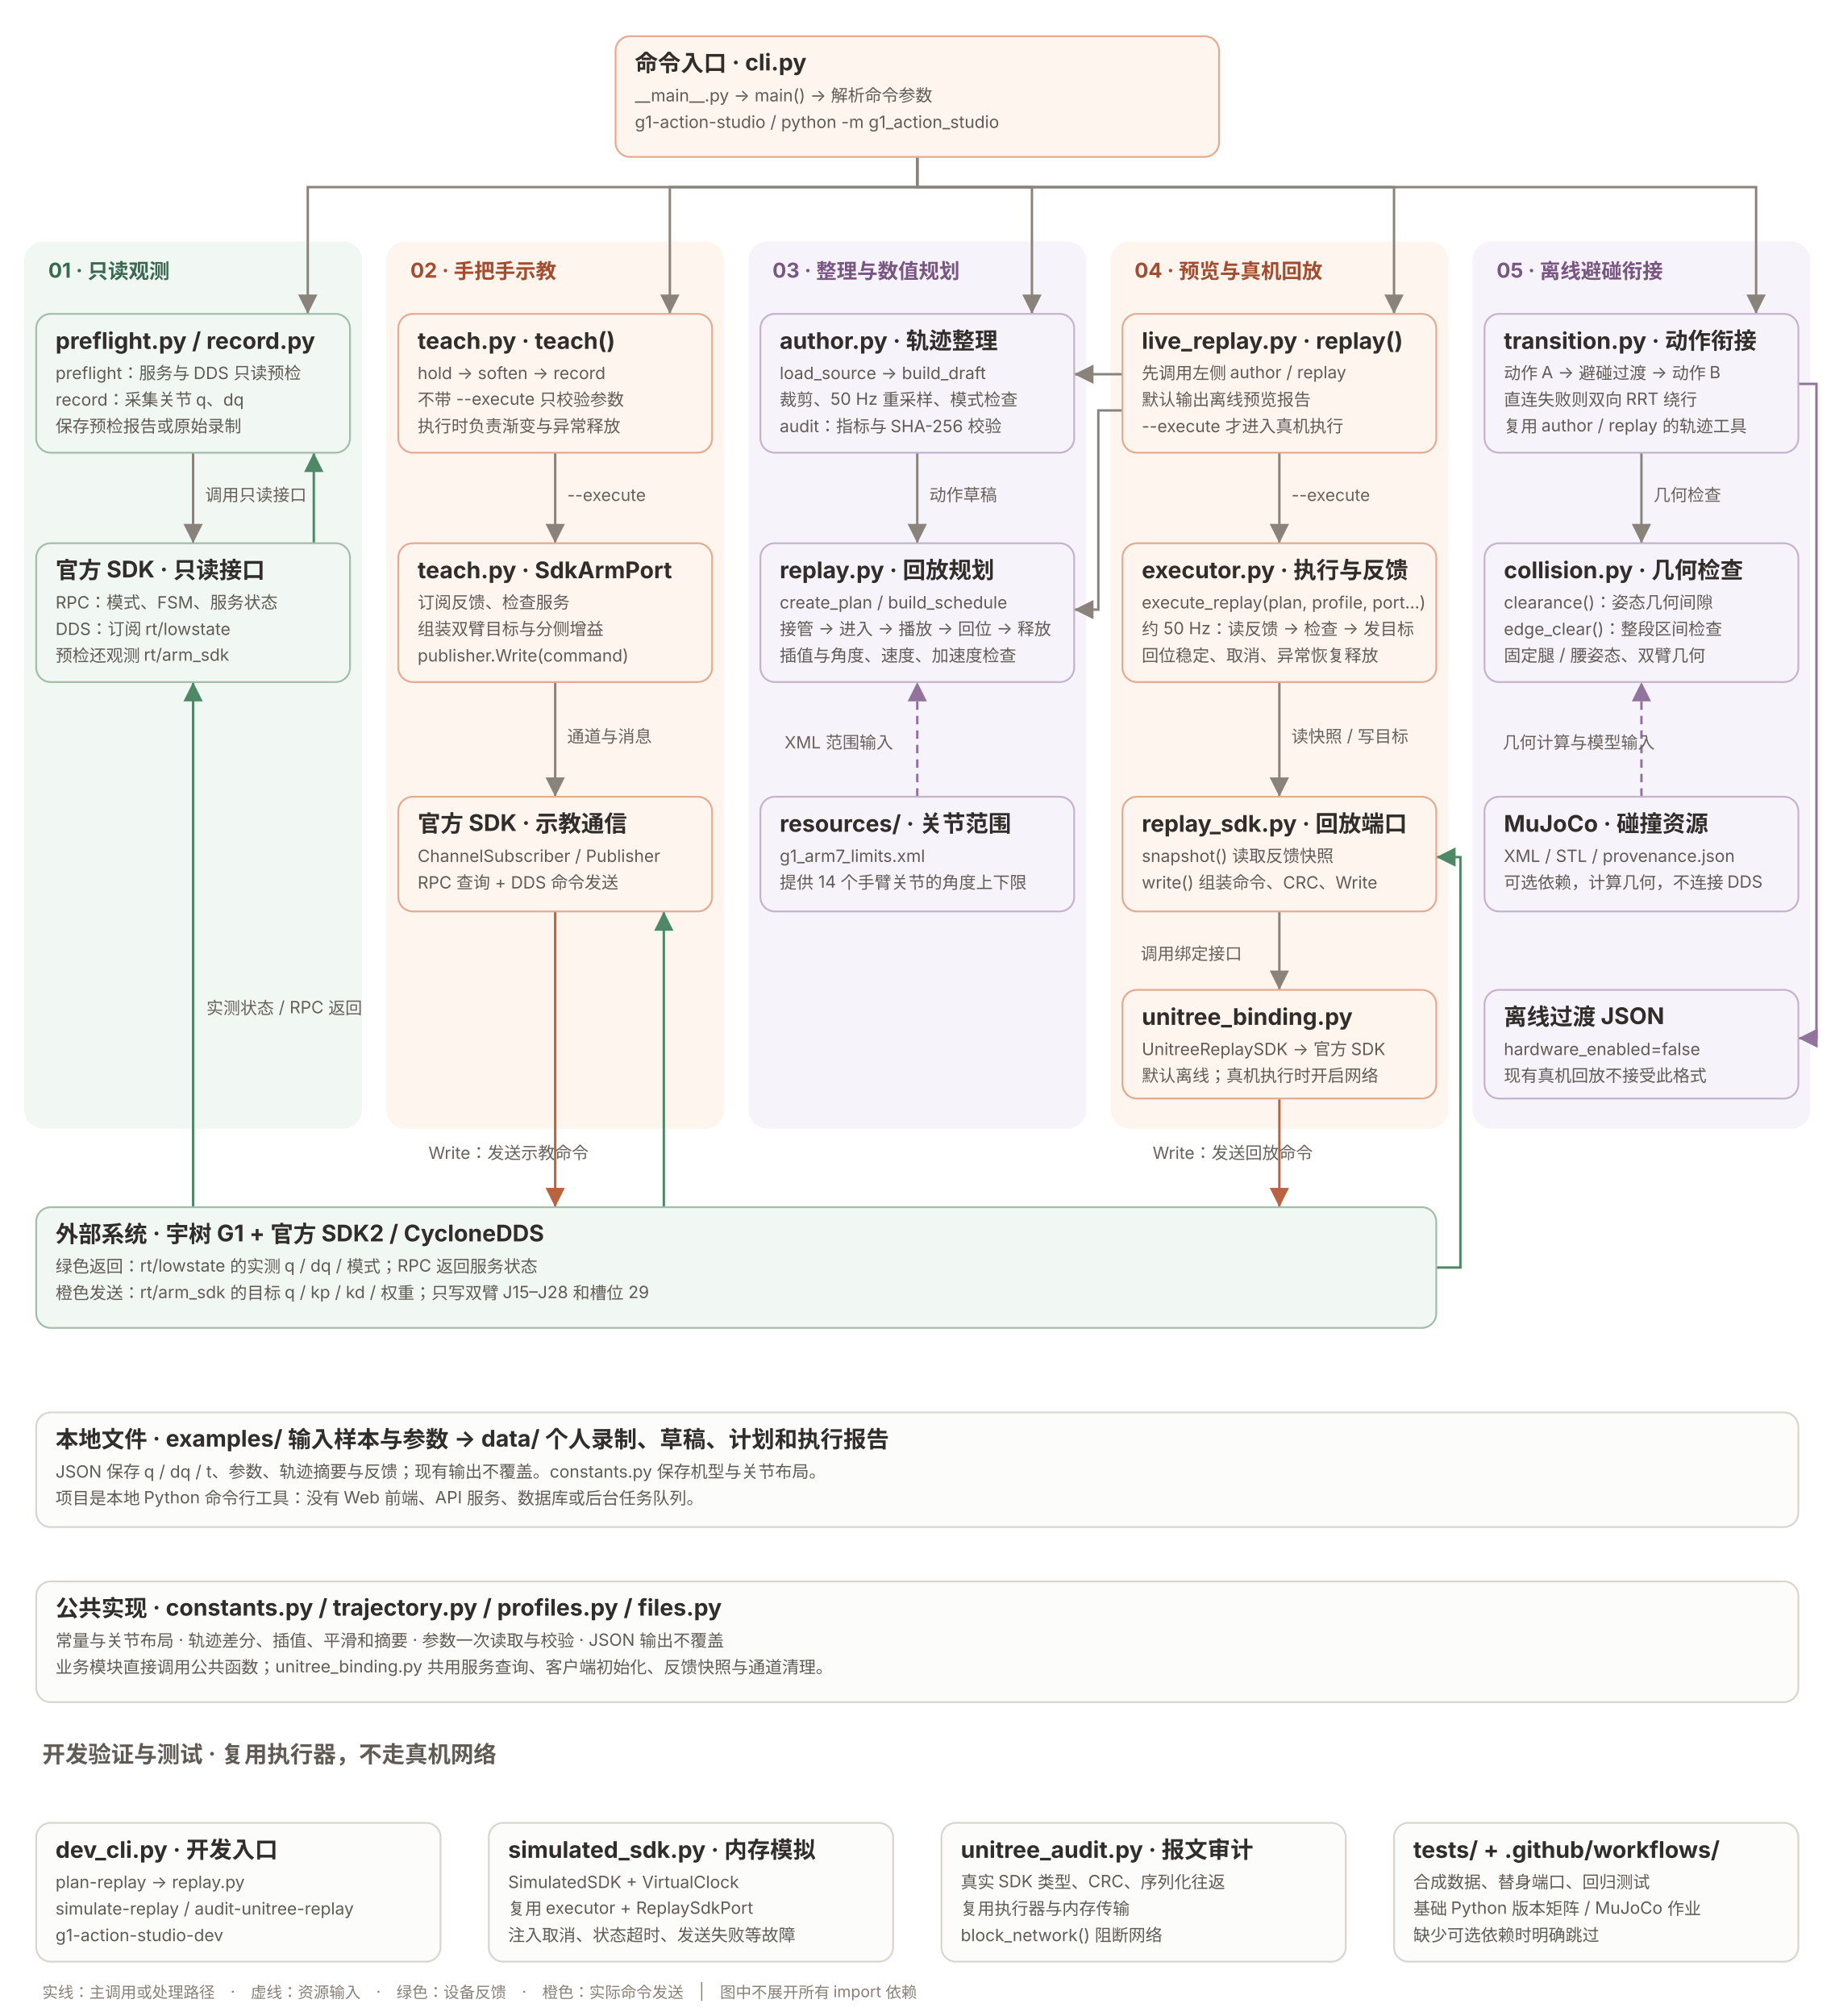
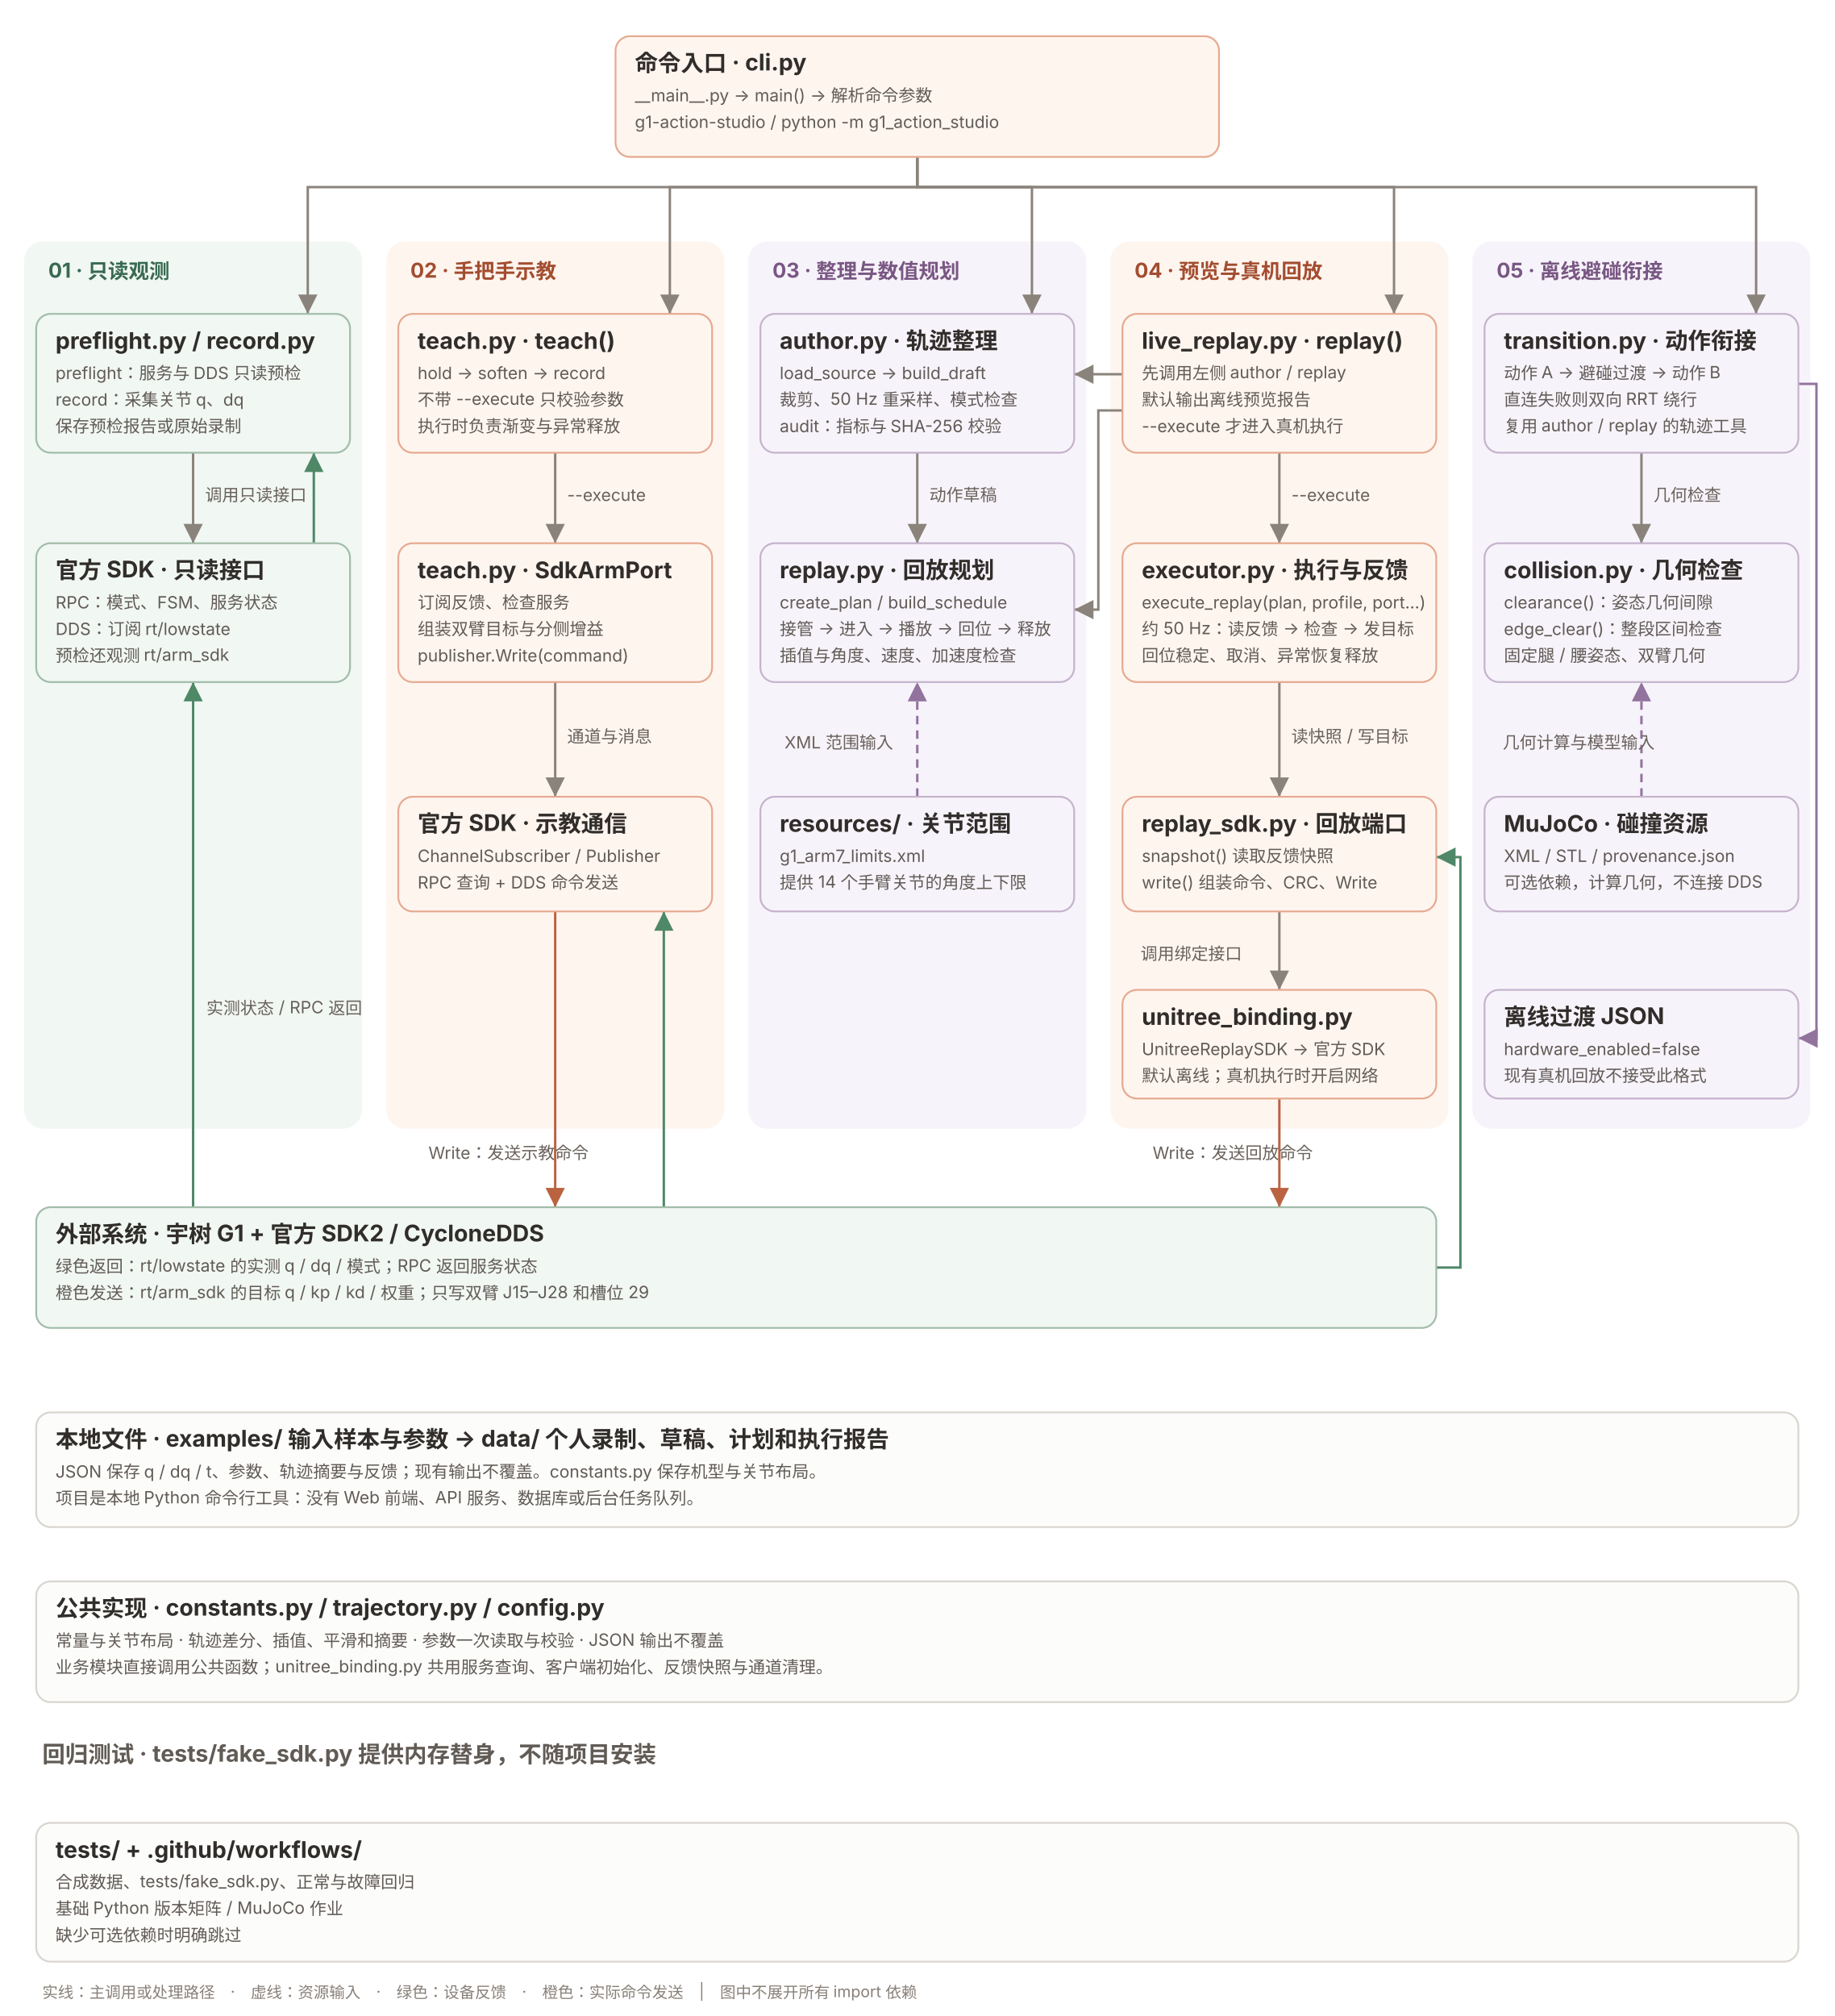
<svg xmlns="http://www.w3.org/2000/svg" viewBox="0 0 1520 1670" role="img" aria-labelledby="diagram-title diagram-description">
  <defs>
    <marker id="arrow-gray" viewBox="0 0 10 10" refX="10" refY="5" markerWidth="8" markerHeight="8" orient="auto-start-reverse">
      <path d="M 0 0 L 10 5 L 0 10 z" fill="#8A837B" />
    </marker>
    <marker id="arrow-orange" viewBox="0 0 10 10" refX="10" refY="5" markerWidth="8" markerHeight="8" orient="auto-start-reverse">
      <path d="M 0 0 L 10 5 L 0 10 z" fill="#BA6341" />
    </marker>
    <marker id="arrow-green" viewBox="0 0 10 10" refX="10" refY="5" markerWidth="8" markerHeight="8" orient="auto-start-reverse">
      <path d="M 0 0 L 10 5 L 0 10 z" fill="#4E8867" />
    </marker>
    <marker id="arrow-plum" viewBox="0 0 10 10" refX="10" refY="5" markerWidth="8" markerHeight="8" orient="auto-start-reverse">
      <path d="M 0 0 L 10 5 L 0 10 z" fill="#92739E" />
    </marker>
  </defs>
  <style>text{font-family:Inter,"Microsoft YaHei","PingFang SC",sans-serif} .title{font-size:19px;font-weight:650;fill:#302D2A}.line{font-size:14px;fill:#615B56}.label{font-size:14px;fill:#69615B}.node{cursor:pointer;transition:opacity .16s}.dim{opacity:.15}.node:focus rect{stroke:#292624;stroke-width:3}</style>
  <rect x="20" y="200" width="280" height="735" rx="16" fill="#F1F7F3" />
  <text x="40" y="230" font-size="17" font-weight="650" fill="#396A51">01 · 只读观测</text>
  <rect x="320" y="200" width="280" height="735" rx="16" fill="#FFF5EF" />
  <text x="340" y="230" font-size="17" font-weight="650" fill="#A34D30">02 · 手把手示教</text>
  <rect x="620" y="200" width="280" height="735" rx="16" fill="#F7F3FA" />
  <text x="640" y="230" font-size="17" font-weight="650" fill="#795783">03 · 整理与数值规划</text>
  <rect x="920" y="200" width="280" height="735" rx="16" fill="#FFF5EF" />
  <text x="940" y="230" font-size="17" font-weight="650" fill="#A34D30">04 · 预览与真机回放</text>
  <rect x="1220" y="200" width="280" height="735" rx="16" fill="#F7F3FA" />
  <text x="1240" y="230" font-size="17" font-weight="650" fill="#795783">05 · 离线避碰衔接</text>
  <path d="M760 130 V155 H255 V260" fill="none" stroke="#8A837B" stroke-width="2" marker-end="url(#arrow-gray)" />
  <path d="M760 130 V155 H555 V260" fill="none" stroke="#8A837B" stroke-width="2" marker-end="url(#arrow-gray)" />
  <path d="M760 130 V155 H855 V260" fill="none" stroke="#8A837B" stroke-width="2" marker-end="url(#arrow-gray)" />
  <path d="M760 130 V155 H1155 V260" fill="none" stroke="#8A837B" stroke-width="2" marker-end="url(#arrow-gray)" />
  <path d="M760 130 V155 H1455 V260" fill="none" stroke="#8A837B" stroke-width="2" marker-end="url(#arrow-gray)" />
  <path d="M160 375 V450" fill="none" stroke="#8A837B" stroke-width="2" marker-end="url(#arrow-gray)" />
  <text class="label" x="170" y="415">调用只读接口</text>
  <path d="M260 450 V375" fill="none" stroke="#4E8867" stroke-width="2" marker-end="url(#arrow-green)" />
  <path d="M160 1000 V565" fill="none" stroke="#4E8867" stroke-width="2" marker-end="url(#arrow-green)" />
  <text class="label" x="171" y="840">实测状态 / RPC 返回</text>
  <path d="M460 375 V450" fill="none" stroke="#8A837B" stroke-width="2" marker-end="url(#arrow-gray)" />
  <text class="label" x="470" y="415">--execute</text>
  <path d="M460 565 V660" fill="none" stroke="#8A837B" stroke-width="2" marker-end="url(#arrow-gray)" />
  <text class="label" x="470" y="615">通道与消息</text>
  <path d="M460 755 V1000" fill="none" stroke="#BA6341" stroke-width="2" marker-end="url(#arrow-orange)" />
  <text class="label" x="355" y="960">Write：发送示教命令</text>
  <path d="M550 1000 V755" fill="none" stroke="#4E8867" stroke-width="2" marker-end="url(#arrow-green)" />
  <path d="M760 375 V450" fill="none" stroke="#8A837B" stroke-width="2" marker-end="url(#arrow-gray)" />
  <text class="label" x="770" y="415">动作草稿</text>
  <path d="M760 660 V565" fill="none" stroke="#92739E" stroke-width="2" stroke-dasharray="7 5" marker-end="url(#arrow-plum)" />
  <text class="label" x="650" y="620">XML 范围输入</text>
  <path d="M930 310 H890" fill="none" stroke="#8A837B" stroke-width="2" marker-end="url(#arrow-gray)" />
  <path d="M930 340 H910 V505 H890" fill="none" stroke="#8A837B" stroke-width="2" marker-end="url(#arrow-gray)" />
  <path d="M1060 375 V450" fill="none" stroke="#8A837B" stroke-width="2" marker-end="url(#arrow-gray)" />
  <text class="label" x="1070" y="415">--execute</text>
  <path d="M1060 565 V660" fill="none" stroke="#8A837B" stroke-width="2" marker-end="url(#arrow-gray)" />
  <text class="label" x="1070" y="615">读快照 / 写目标</text>
  <path d="M1060 755 V820" fill="none" stroke="#8A837B" stroke-width="2" marker-end="url(#arrow-gray)" />
  <text class="label" x="945" y="795">调用绑定接口</text>
  <path d="M1060 910 V1000" fill="none" stroke="#BA6341" stroke-width="2" marker-end="url(#arrow-orange)" />
  <text class="label" x="955" y="960">Write：发送回放命令</text>
  <path d="M1190 1050 H1210 V710 H1190" fill="none" stroke="#4E8867" stroke-width="2" marker-end="url(#arrow-green)" />
  <path d="M1360 375 V450" fill="none" stroke="#8A837B" stroke-width="2" marker-end="url(#arrow-gray)" />
  <text class="label" x="1370" y="415">几何检查</text>
  <path d="M1360 660 V565" fill="none" stroke="#92739E" stroke-width="2" stroke-dasharray="7 5" marker-end="url(#arrow-plum)" />
  <text class="label" x="1245" y="620">几何计算与模型输入</text>
  <path d="M1490 318 H1505 V860 H1490" fill="none" stroke="#92739E" stroke-width="2" marker-end="url(#arrow-plum)" />
  <g class="node" id="entry" data-route="all" tabindex="0" role="button" aria-label="命令入口 · cli.py">
    <rect x="510" y="30" width="500" height="100" rx="12" fill="#FFF5EF" stroke="#E5AA91" stroke-width="1.5" />
    <text class="title" x="526" y="59">命令入口 · cli.py</text>
    <text class="line" x="526" y="84">__main__.py → main() → 解析命令参数</text>
    <text class="line" x="526" y="106">g1-action-studio / python -m g1_action_studio</text>
  </g>
  <g class="node" id="observe" data-route="observe" tabindex="0" role="button" aria-label="preflight.py / record.py">
    <rect x="30" y="260" width="260" height="115" rx="12" fill="#F1F7F3" stroke="#A2BDAA" stroke-width="1.5" />
    <text class="title" x="46" y="289">preflight.py / record.py</text>
    <text class="line" x="46" y="314">preflight：服务与 DDS 只读预检</text>
    <text class="line" x="46" y="336">record：采集关节 q、dq</text>
    <text class="line" x="46" y="358">保存预检报告或原始录制</text>
  </g>
  <g class="node" id="read_sdk" data-route="observe" tabindex="0" role="button" aria-label="官方 SDK · 只读接口">
    <rect x="30" y="450" width="260" height="115" rx="12" fill="#F1F7F3" stroke="#A2BDAA" stroke-width="1.5" />
    <text class="title" x="46" y="479">官方 SDK · 只读接口</text>
    <text class="line" x="46" y="504">RPC：模式、FSM、服务状态</text>
    <text class="line" x="46" y="526">DDS：订阅 rt/lowstate</text>
    <text class="line" x="46" y="548">预检还观测 rt/arm_sdk</text>
  </g>
  <g class="node" id="teach" data-route="teach" tabindex="0" role="button" aria-label="teach.py · teach()">
    <rect x="330" y="260" width="260" height="115" rx="12" fill="#FFF5EF" stroke="#E5AA91" stroke-width="1.5" />
    <text class="title" x="346" y="289">teach.py · teach()</text>
    <text class="line" x="346" y="314">hold → soften → record</text>
    <text class="line" x="346" y="336">不带 --execute 只校验参数</text>
    <text class="line" x="346" y="358">执行时负责渐变与异常释放</text>
  </g>
  <g class="node" id="teach_port" data-route="teach" tabindex="0" role="button" aria-label="teach.py · SdkArmPort">
    <rect x="330" y="450" width="260" height="115" rx="12" fill="#FFF5EF" stroke="#E5AA91" stroke-width="1.5" />
    <text class="title" x="346" y="479">teach.py · SdkArmPort</text>
    <text class="line" x="346" y="504">订阅反馈、检查服务</text>
    <text class="line" x="346" y="526">组装双臂目标与分侧增益</text>
    <text class="line" x="346" y="548">publisher.Write(command)</text>
  </g>
  <g class="node" id="teach_sdk" data-route="teach" tabindex="0" role="button" aria-label="官方 SDK · 示教通信">
    <rect x="330" y="660" width="260" height="95" rx="12" fill="#FFF5EF" stroke="#E5AA91" stroke-width="1.5" />
    <text class="title" x="346" y="689">官方 SDK · 示教通信</text>
    <text class="line" x="346" y="714">ChannelSubscriber / Publisher</text>
    <text class="line" x="346" y="736">RPC 查询 + DDS 命令发送</text>
  </g>
  <g class="node" id="author" data-route="offline replay collision" tabindex="0" role="button" aria-label="author.py · 轨迹整理">
    <rect x="630" y="260" width="260" height="115" rx="12" fill="#F7F3FA" stroke="#C5B3CD" stroke-width="1.5" />
    <text class="title" x="646" y="289">author.py · 轨迹整理</text>
    <text class="line" x="646" y="314">load_source → build_draft</text>
    <text class="line" x="646" y="336">裁剪、50 Hz 重采样、模式检查</text>
    <text class="line" x="646" y="358">audit：指标与 SHA-256 校验</text>
  </g>
  <g class="node" id="plan" data-route="offline replay collision" tabindex="0" role="button" aria-label="replay.py · 回放规划">
    <rect x="630" y="450" width="260" height="115" rx="12" fill="#F7F3FA" stroke="#C5B3CD" stroke-width="1.5" />
    <text class="title" x="646" y="479">replay.py · 回放规划</text>
    <text class="line" x="646" y="504">create_plan / build_schedule</text>
    <text class="line" x="646" y="526">接管 → 进入 → 播放 → 回位 → 释放</text>
    <text class="line" x="646" y="548">插值与角度、速度、加速度检查</text>
  </g>
  <g class="node" id="limits" data-route="offline replay" tabindex="0" role="button" aria-label="resources/ · 关节范围">
    <rect x="630" y="660" width="260" height="95" rx="12" fill="#F7F3FA" stroke="#C5B3CD" stroke-width="1.5" />
    <text class="title" x="646" y="689">resources/ · 关节范围</text>
    <text class="line" x="646" y="714">g1_arm7_limits.xml</text>
    <text class="line" x="646" y="736">提供 14 个手臂关节的角度上下限</text>
  </g>
  <g class="node" id="live" data-route="replay" tabindex="0" role="button" aria-label="live_replay.py · replay()">
    <rect x="930" y="260" width="260" height="115" rx="12" fill="#FFF5EF" stroke="#E5AA91" stroke-width="1.5" />
    <text class="title" x="946" y="289">live_replay.py · replay()</text>
    <text class="line" x="946" y="314">先调用左侧 author / replay</text>
    <text class="line" x="946" y="336">默认输出离线预览报告</text>
    <text class="line" x="946" y="358">--execute 才进入真机执行</text>
  </g>
  <g class="node" id="executor" data-route="replay" tabindex="0" role="button" aria-label="executor.py · 执行与反馈">
    <rect x="930" y="450" width="260" height="115" rx="12" fill="#FFF5EF" stroke="#E5AA91" stroke-width="1.5" />
    <text class="title" x="946" y="479">executor.py · 执行与反馈</text>
    <text class="line" x="946" y="504">execute_replay(plan, profile, port…)</text>
    <text class="line" x="946" y="526">约 50 Hz：读反馈 → 检查 → 发目标</text>
    <text class="line" x="946" y="548">回位稳定、取消、异常恢复释放</text>
  </g>
  <g class="node" id="replay_port" data-route="replay" tabindex="0" role="button" aria-label="replay_sdk.py · 回放端口">
    <rect x="930" y="660" width="260" height="95" rx="12" fill="#FFF5EF" stroke="#E5AA91" stroke-width="1.5" />
    <text class="title" x="946" y="689">replay_sdk.py · 回放端口</text>
    <text class="line" x="946" y="714">snapshot() 读取反馈快照</text>
    <text class="line" x="946" y="736">write() 组装命令、CRC、Write</text>
  </g>
  <g class="node" id="binding" data-route="replay" tabindex="0" role="button" aria-label="unitree_binding.py">
    <rect x="930" y="820" width="260" height="90" rx="12" fill="#FFF5EF" stroke="#E5AA91" stroke-width="1.5" />
    <text class="title" x="946" y="849">unitree_binding.py</text>
    <text class="line" x="946" y="874">UnitreeReplaySDK → 官方 SDK</text>
    <text class="line" x="946" y="896">默认离线；真机执行时开启网络</text>
  </g>
  <g class="node" id="transition" data-route="collision" tabindex="0" role="button" aria-label="transition.py · 动作衔接">
    <rect x="1230" y="260" width="260" height="115" rx="12" fill="#F7F3FA" stroke="#C5B3CD" stroke-width="1.5" />
    <text class="title" x="1246" y="289">transition.py · 动作衔接</text>
    <text class="line" x="1246" y="314">动作 A → 避碰过渡 → 动作 B</text>
    <text class="line" x="1246" y="336">直连失败则双向 RRT 绕行</text>
    <text class="line" x="1246" y="358">复用 author / replay 的轨迹工具</text>
  </g>
  <g class="node" id="collision" data-route="collision" tabindex="0" role="button" aria-label="collision.py · 几何检查">
    <rect x="1230" y="450" width="260" height="115" rx="12" fill="#F7F3FA" stroke="#C5B3CD" stroke-width="1.5" />
    <text class="title" x="1246" y="479">collision.py · 几何检查</text>
    <text class="line" x="1246" y="504">clearance()：姿态几何间隙</text>
    <text class="line" x="1246" y="526">edge_clear()：整段区间检查</text>
    <text class="line" x="1246" y="548">固定腿 / 腰姿态、双臂几何</text>
  </g>
  <g class="node" id="mujoco" data-route="collision" tabindex="0" role="button" aria-label="MuJoCo · 碰撞资源">
    <rect x="1230" y="660" width="260" height="95" rx="12" fill="#F7F3FA" stroke="#C5B3CD" stroke-width="1.5" />
    <text class="title" x="1246" y="689">MuJoCo · 碰撞资源</text>
    <text class="line" x="1246" y="714">XML / STL / provenance.json</text>
    <text class="line" x="1246" y="736">可选依赖，计算几何，不连接 DDS</text>
  </g>
  <g class="node" id="offline_output" data-route="collision" tabindex="0" role="button" aria-label="离线过渡 JSON">
    <rect x="1230" y="820" width="260" height="90" rx="12" fill="#F7F3FA" stroke="#C5B3CD" stroke-width="1.5" />
    <text class="title" x="1246" y="849">离线过渡 JSON</text>
    <text class="line" x="1246" y="874">hardware_enabled=false</text>
    <text class="line" x="1246" y="896">现有真机回放不接受此格式</text>
  </g>
  <g class="node" id="robot" data-route="observe teach replay" tabindex="0" role="button" aria-label="外部系统 · 宇树 G1 + 官方 SDK2 / CycloneDDS">
    <rect x="30" y="1000" width="1160" height="100" rx="12" fill="#F1F7F3" stroke="#A2BDAA" stroke-width="1.5" />
    <text class="title" x="46" y="1029">外部系统 · 宇树 G1 + 官方 SDK2 / CycloneDDS</text>
    <text class="line" x="46" y="1054">绿色返回：rt/lowstate 的实测 q / dq / 模式；RPC 返回服务状态</text>
    <text class="line" x="46" y="1076">橙色发送：rt/arm_sdk 的目标 q / kp / kd / 权重；只写双臂 J15–J28 和槽位 29</text>
  </g>
  <g class="node" id="files" data-route="all" tabindex="0" role="button" aria-label="本地文件 · examples/ 输入样本与参数 → data/ 个人录制、草稿、计划和执行报告">
    <rect x="30" y="1170" width="1460" height="95" rx="12" fill="#FCFCFB" stroke="#D9D5CF" stroke-width="1.5" />
    <text class="title" x="46" y="1199">本地文件 · examples/ 输入样本与参数 → data/ 个人录制、草稿、计划和执行报告</text>
    <text class="line" x="46" y="1224">JSON 保存 q / dq / t、参数、轨迹摘要与反馈；现有输出不覆盖。constants.py 保存机型与关节布局。</text>
    <text class="line" x="46" y="1246">项目是本地 Python 命令行工具：没有 Web 前端、API 服务、数据库或后台任务队列。</text>
  </g>
-   <g class="node" id="shared" data-route="all" tabindex="0" role="button" aria-label="公共实现 · constants.py / trajectory.py / profiles.py / files.py">
+   <g class="node" id="shared" data-route="all" tabindex="0" role="button" aria-label="公共实现 · constants.py / trajectory.py / config.py">
    <rect x="30" y="1310" width="1460" height="100" rx="12" fill="#FCFCFB" stroke="#D9D5CF" stroke-width="1.5" />
-     <text class="title" x="46" y="1339">公共实现 · constants.py / trajectory.py / profiles.py / files.py</text>
+     <text class="title" x="46" y="1339">公共实现 · constants.py / trajectory.py / config.py</text>
    <text class="line" x="46" y="1364">常量与关节布局 · 轨迹差分、插值、平滑和摘要 · 参数一次读取与校验 · JSON 输出不覆盖</text>
    <text class="line" x="46" y="1386">业务模块直接调用公共函数；unitree_binding.py 共用服务查询、客户端初始化、反馈快照与通道清理。</text>
  </g>
-   <g class="node" id="dev" data-route="dev" tabindex="0" role="button" aria-label="dev_cli.py · 开发入口">
-     <rect x="30" y="1510" width="335" height="115" rx="12" fill="#FCFCFB" stroke="#D9D5CF" stroke-width="1.5" />
-     <text class="title" x="46" y="1539">dev_cli.py · 开发入口</text>
-     <text class="line" x="46" y="1564">plan-replay → replay.py</text>
-     <text class="line" x="46" y="1586">simulate-replay / audit-unitree-replay</text>
-     <text class="line" x="46" y="1608">g1-action-studio-dev</text>
-   </g>
-   <g class="node" id="sim" data-route="dev" tabindex="0" role="button" aria-label="simulated_sdk.py · 内存模拟">
-     <rect x="405" y="1510" width="335" height="115" rx="12" fill="#FCFCFB" stroke="#D9D5CF" stroke-width="1.5" />
-     <text class="title" x="421" y="1539">simulated_sdk.py · 内存模拟</text>
-     <text class="line" x="421" y="1564">SimulatedSDK + VirtualClock</text>
-     <text class="line" x="421" y="1586">复用 executor + ReplaySdkPort</text>
-     <text class="line" x="421" y="1608">注入取消、状态超时、发送失败等故障</text>
-   </g>
-   <g class="node" id="audit" data-route="dev" tabindex="0" role="button" aria-label="unitree_audit.py · 报文审计">
-     <rect x="780" y="1510" width="335" height="115" rx="12" fill="#FCFCFB" stroke="#D9D5CF" stroke-width="1.5" />
-     <text class="title" x="796" y="1539">unitree_audit.py · 报文审计</text>
-     <text class="line" x="796" y="1564">真实 SDK 类型、CRC、序列化往返</text>
-     <text class="line" x="796" y="1586">复用执行器与内存传输</text>
-     <text class="line" x="796" y="1608">block_network() 阻断网络</text>
-   </g>
-   <g class="node" id="tests" data-route="dev" tabindex="0" role="button" aria-label="tests/ + .github/workflows/">
-     <rect x="1155" y="1510" width="335" height="115" rx="12" fill="#FCFCFB" stroke="#D9D5CF" stroke-width="1.5" />
-     <text class="title" x="1171" y="1539">tests/ + .github/workflows/</text>
-     <text class="line" x="1171" y="1564">合成数据、替身端口、回归测试</text>
-     <text class="line" x="1171" y="1586">基础 Python 版本矩阵 / MuJoCo 作业</text>
-     <text class="line" x="1171" y="1608">缺少可选依赖时明确跳过</text>
-   </g>
-   <text x="35" y="1460" font-size="19" font-weight="650" fill="#615B56">开发验证与测试 · 复用执行器，不走真机网络</text>
+   <g class="node" id="tests" data-route="tests" tabindex="0" role="button" aria-label="tests/ + .github/workflows/">
+     <rect x="30" y="1510" width="1460" height="115" rx="12" fill="#FCFCFB" stroke="#D9D5CF" stroke-width="1.5" />
+     <text class="title" x="46" y="1539">tests/ + .github/workflows/</text>
+     <text class="line" x="46" y="1564">合成数据、tests/fake_sdk.py、正常与故障回归</text>
+     <text class="line" x="46" y="1586">基础 Python 版本矩阵 / MuJoCo 作业</text>
+     <text class="line" x="46" y="1608">缺少可选依赖时明确跳过</text>
+   </g>
+   <text x="35" y="1460" font-size="19" font-weight="650" fill="#615B56">回归测试 · tests/fake_sdk.py 提供内存替身，不随项目安装</text>
  <text x="35" y="1655" font-size="13" fill="#888078">实线：主调用或处理路径　·　虚线：资源输入　·　绿色：设备反馈　·　橙色：实际命令发送　|　图中不展开所有 import 依赖</text>
</svg>
